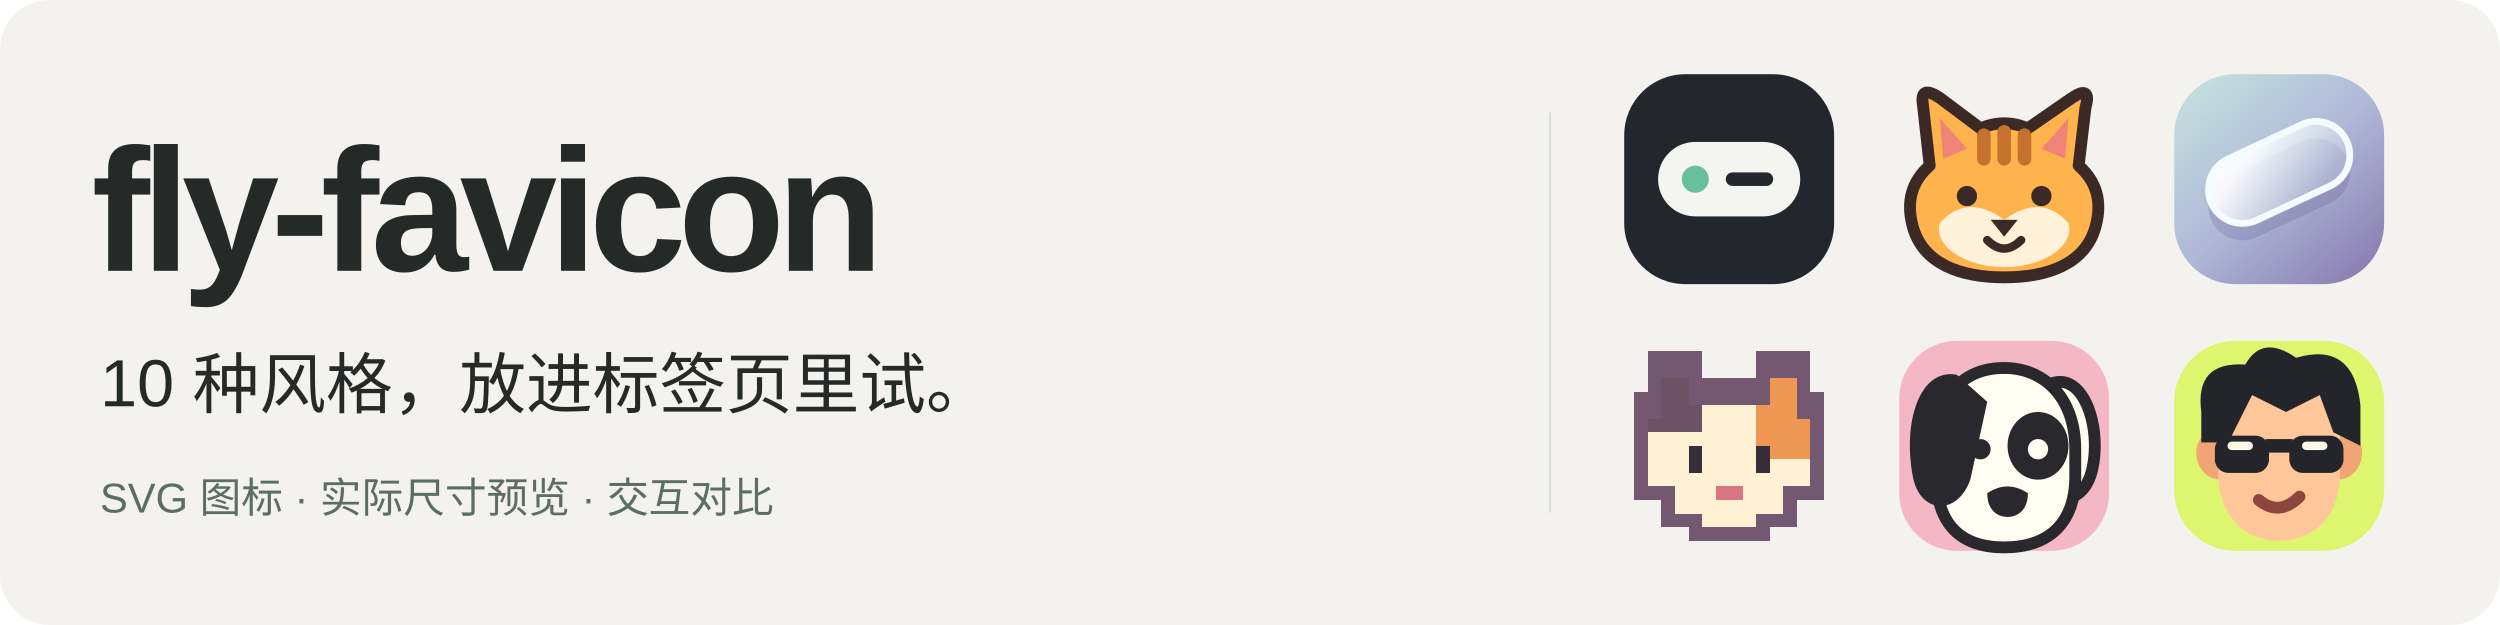
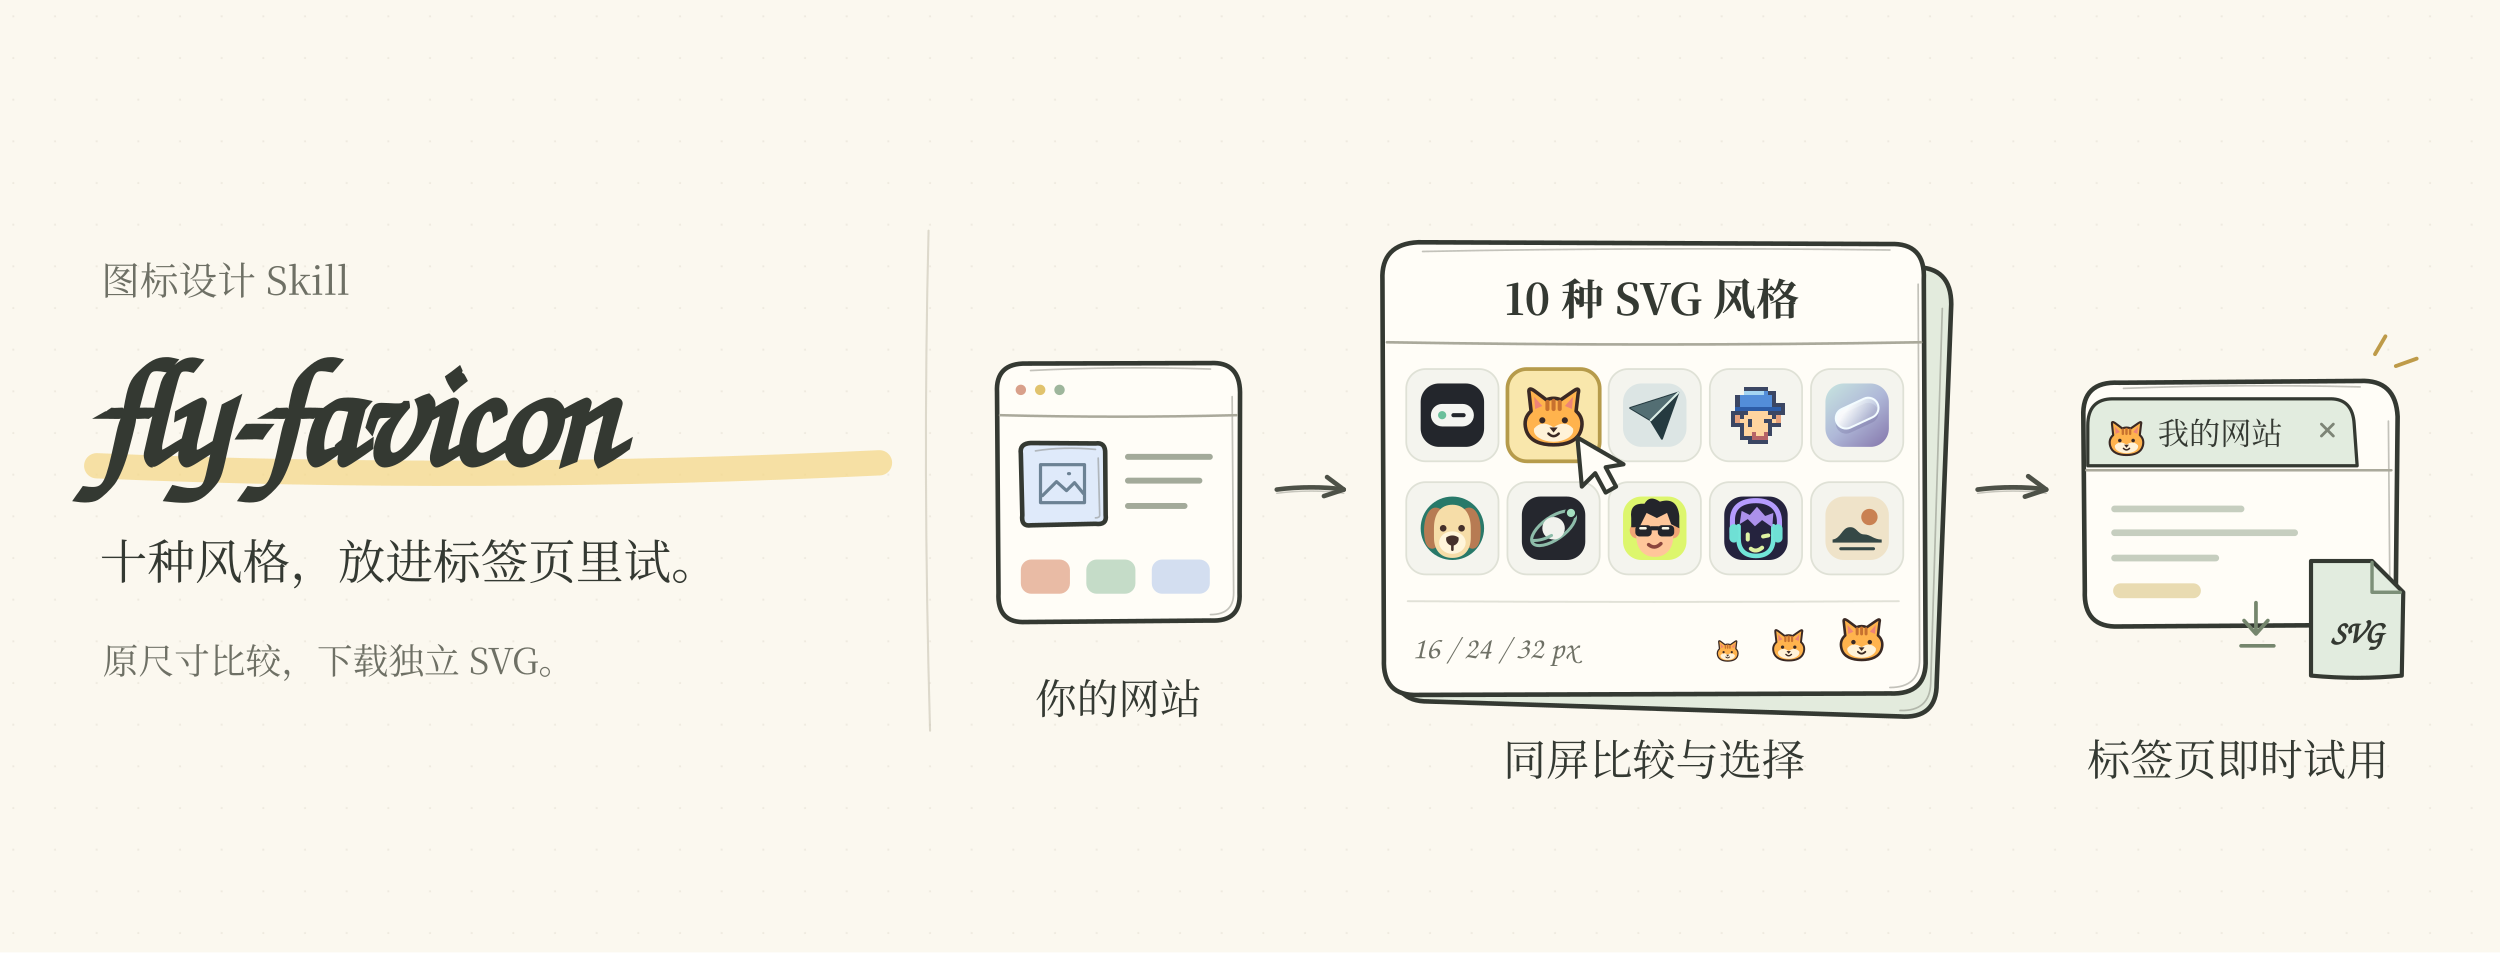
- <svg xmlns="http://www.w3.org/2000/svg" width="1200" height="300" viewBox="0 0 1200 300" role="img" aria-labelledby="hero-title hero-desc">
-   <rect width="1200" height="300" rx="24" fill="#f3f2ee" />
-   <g font-family="Segoe UI, Microsoft YaHei, Arial, sans-serif" fill="#252a28">
-     <text x="44" y="130" font-size="84" font-weight="700" letter-spacing="-4">fly-favicon</text>
-     <text x="48" y="195" font-size="32" font-weight="500">10 种风格，放进标签页里试。</text>
-     <text x="48" y="246" font-size="20" fill="#5c6c67">SVG 图标 · 实际尺寸预览 · 交互对比</text>
-   </g>
-   <path d="M744 54V246" stroke="#d6dcd5" stroke-width="1" />
-   <svg width="104" height="104" viewBox="0 0 64 64" fill="none" x="778" y="34">
+ <svg xmlns="http://www.w3.org/2000/svg" width="1680" height="640" viewBox="0 0 1680 640" role="img" aria-labelledby="hero-zh-title hero-zh-desc">
+   <rect width="1680" height="640" fill="#FBF8EF" />
+   <defs>
+     <pattern id="paper-dots" width="28" height="28" patternUnits="userSpaceOnUse">
+       <circle cx="9" cy="11" r=".7" fill="#A69C87" opacity=".16" />
+     </pattern>
+   </defs>
+   <rect width="1680" height="640" fill="url(#paper-dots)" />
+   <path d="M65 313 Q320 324 591 311" fill="none" stroke="#F4D786" stroke-width="17" opacity="0.72" stroke-linecap="round" stroke-linejoin="round" />
+   <path d="M624 155 Q620 316 625 491" fill="none" stroke="#CCC7B9" stroke-width="1.4" opacity="0.65" stroke-linecap="round" stroke-linejoin="round" />
+   <g transform="rotate(0 751.5 331)">
+     <path d="M689.56 244.3 Q669 244 670 263.56 L671 398.44 Q670 419 689.56 418 L813.44 417 Q834 418 833 398.44 L833.3 263.56 Q833 243 813.44 244 Z" fill="#FFFDF7" stroke="#343932" stroke-width="3.1" opacity="1" stroke-linecap="round" stroke-linejoin="round" />
+     <path d="M692.56 249 Q751.5 246 813.44 248 M828 266.56 L829 398.44 Q829 413 813.44 413" fill="none" stroke="#68695F" stroke-width="1.15" opacity="0.4" stroke-linecap="round" stroke-linejoin="round" />
+   </g>
+   <path d="M672 279 Q751 281 831 279" fill="none" stroke="#AAA99B" stroke-width="1.7" opacity="1" stroke-linecap="round" stroke-linejoin="round" />
+   <circle cx="686" cy="262" r="3.5" fill="#D9A08A" />
+   <circle cx="699" cy="262" r="3.5" fill="#E1C36D" />
+   <circle cx="712" cy="262" r="3.5" fill="#9EB69C" />
+   <g transform="rotate(0 714.5 325.5)">
+     <path d="M692.84 297.7 Q685 298 686 304.84 L687 346.16 Q686 354 692.84 353 L736.16 352 Q744 353 743 346.16 L742.7 304.84 Q743 297 736.16 298 Z" fill="#DFEAFA" stroke="#343932" stroke-width="3.1" opacity="1" stroke-linecap="round" stroke-linejoin="round" />
+     <path d="M695.84 303 Q714.5 300 736.16 302 M738 307.84 L739 346.16 Q739 348 736.16 348" fill="none" stroke="#68695F" stroke-width="1.15" opacity="0.4" stroke-linecap="round" stroke-linejoin="round" />
+   </g>
+   <g transform="translate(692.5 303.5) scale(0.672)">
+     <path d="M10 13 H54 V51 H10 Z M12 44 L26 30 L36 39 L44 31 L53 42 M38 22 H39" fill="none" stroke="#6C8294" stroke-width="3.2" opacity="1" stroke-linecap="round" stroke-linejoin="round" />
+   </g>
+   <path d="M758 307 L813 307 M758 323 L806 323 M758 340 L796 340" fill="none" stroke="#A3AA9A" stroke-width="4" opacity="1" stroke-linecap="round" stroke-linejoin="round" />
+   <rect x="686" y="376" width="33" height="23" rx="7" fill="#E9BBA5" />
+   <rect x="730" y="376" width="33" height="23" rx="7" fill="#C5DCC8" />
+   <rect x="774" y="376" width="39" height="23" rx="7" fill="#D3DEF0" />
+   <path d="M858 329 C872.4 327 890.85 327 903 329" fill="none" stroke="#4D5147" stroke-width="3.1" opacity="1" stroke-linecap="round" stroke-linejoin="round" />
+   <g transform="translate(0 2.5)">
+     <path d="M858 329 C872.4 327 890.85 327 903 329" fill="none" stroke="#4D5147" stroke-width="1" opacity="0.3" stroke-linecap="round" stroke-linejoin="round" />
+   </g>
+   <path d="M889.697 333.362 L903 329 L891.797 320.604" fill="none" stroke="#4D5147" stroke-width="3.1" opacity="1" stroke-linecap="round" stroke-linejoin="round" />
+   <g transform="rotate(2 1123.5 325.5)">
+     <path d="M965 174.9 Q940 174 941 198 L942 453 Q941 478 965 477 L1282 476 Q1307 477 1306 453 L1306.9 198 Q1306 173 1282 174 Z" fill="#E3EBDD" stroke="#343932" stroke-width="3.1" opacity="1" stroke-linecap="round" stroke-linejoin="round" />
+     <path d="M968 179 Q1123.5 176 1282 178 M1301 201 L1302 453 Q1302 472 1282 472" fill="none" stroke="#68695F" stroke-width="1.15" opacity="0.4" stroke-linecap="round" stroke-linejoin="round" />
+   </g>
+   <g transform="rotate(0 1111.5 315.5)">
+     <path d="M953 162.8 Q928 164 929 188 L930 443 Q929 468 953 467 L1270 466 Q1295 467 1294 443 L1292.8 188 Q1294 163 1270 164 Z" fill="#FFFDF7" stroke="#343932" stroke-width="3.1" opacity="1" stroke-linecap="round" stroke-linejoin="round" />
+     <path d="M956 169 Q1111.5 166 1270 168 M1289 191 L1290 443 Q1290 462 1270 462" fill="none" stroke="#68695F" stroke-width="1.15" opacity="0.4" stroke-linecap="round" stroke-linejoin="round" />
+   </g>
+   <path d="M932 230 Q1110 233 1291 230" fill="none" stroke="#AAA99B" stroke-width="1.8" opacity="1" stroke-linecap="round" stroke-linejoin="round" />
+   <rect x="945" y="248" width="62" height="62" rx="13" fill="#F4F4EE" stroke="#DFE1D6" stroke-width="1.2" />
+   <svg viewBox="0 0 64 64" fill="none" x="954" y="257" width="44" height="44">
    <rect x="1" y="1" width="62" height="62" rx="18" fill="#23262C" />
    <rect x="11" y="21" width="42" height="22" rx="11" fill="#F4F5F1" />
    <circle cx="22" cy="32" r="4" fill="#6ABF9B" />
    <path d="M33 32H43" stroke="#23262C" stroke-width="4" stroke-linecap="round" />
  </svg>
-   <svg width="104" height="104" viewBox="0 0 64 64" fill="none" x="910" y="34">
-     <path d="M10 28 8 10Q7 4 13 8L25 17Q32 14 39 17L52 8Q58 4 56 11L54 28Q62 35 59 46C56 57 45 61 32 61S8 57 5 46Q2 35 10 28Z" fill="#FFB34D" stroke="#3A2924" stroke-width="3.5" stroke-linejoin="round" />
-     <path d="m13 14 8 9-7 3Zm38 0-8 9 7 3Z" fill="#ED8477" />
-     <path d="M26 19v7m6-8v8m6-7v7" stroke="#C7712F" stroke-width="4" stroke-linecap="round" />
-     <path d="M13 45q8-9 19-1 11-8 19 1c2 7-8 13-19 13S11 52 13 45Z" fill="#FFF2D8" />
-     <circle cx="21" cy="37" r="3" fill="#3A2924" />
-     <circle cx="43" cy="37" r="3" fill="#3A2924" />
-     <path d="M28 44h8l-4 5Z" fill="#3A2924" />
-     <path d="M27 50q5 5 10 0" stroke="#3A2924" stroke-width="2.5" stroke-linecap="round" />
-   </svg>
-   <svg width="104" height="104" viewBox="0 0 64 64" fill="none" x="1042" y="34">
+   <rect x="1013" y="248" width="62" height="62" rx="13" fill="#F9E7AC" stroke="#B69B4B" stroke-width="2.5" />
+   <svg viewBox="0 0 64 64" fill="none" x="1022" y="257" width="44" height="44">
+     <path d="M10 28 8 10Q7 4 13 8L25 17Q32 14 39 17L52 8Q58 4 56 11L54 28Q62 35 59 46C56 57 45 61 32 61S8 57 5 46Q2 35 10 28Z" fill="#FFB34D" stroke="#3A2924" stroke-width="3.5" stroke-linejoin="round" />
+     <path d="m13 14 8 9-7 3Zm38 0-8 9 7 3Z" fill="#ED8477" />
+     <path d="M26 19v7m6-8v8m6-7v7" stroke="#C7712F" stroke-width="4" stroke-linecap="round" />
+     <path d="M13 45q8-9 19-1 11-8 19 1c2 7-8 13-19 13S11 52 13 45Z" fill="#FFF2D8" />
+     <circle cx="21" cy="37" r="3" fill="#3A2924" />
+     <circle cx="43" cy="37" r="3" fill="#3A2924" />
+     <path d="M28 44h8l-4 5Z" fill="#3A2924" />
+     <path d="M27 50q5 5 10 0" stroke="#3A2924" stroke-width="2.5" stroke-linecap="round" />
+   </svg>
+   <rect x="1081" y="248" width="62" height="62" rx="13" fill="#F4F4EE" stroke="#DFE1D6" stroke-width="1.2" />
+   <svg viewBox="0 0 64 64" fill="none" x="1090" y="257" width="44" height="44">
+     <rect x="1" y="1" width="62" height="62" rx="18" fill="#DCE5E4" />
+     <path d="M8 25L55 10L39 55L28 37L8 25Z" fill="#253A40" stroke="#253A40" stroke-width="2" stroke-linejoin="round" />
+     <path d="M8 25L55 10L28 37L8 25Z" fill="#536E73" />
+     <path d="M28 37L55 10" stroke="#DBEEE7" stroke-width="2" stroke-linecap="round" />
+   </svg>
+   <rect x="1149" y="248" width="62" height="62" rx="13" fill="#F4F4EE" stroke="#DFE1D6" stroke-width="1.2" />
+   <svg viewBox="0 0 64 64" fill="none" shape-rendering="crispEdges" x="1158" y="257" width="44" height="44">
+     <path d="M20 4h24v4h8v12h8v12h-4v12h-8v8h-4v8H24v-4h-8V44H8V28h4V12h8Z" fill="#3B4663" />
+     <path d="M16 28h36v12h-8v12h-4v4H28v-4h-8V40h-4Z" fill="#FFD49F" />
+     <path d="M12 32h4v8h-4Zm40 0h4v8h-4Z" fill="#E7A17C" />
+     <path d="M20 8h24v4h4v12H16V12h4Z" fill="#538DD9" />
+     <path d="M20 8h20v4H20Z" fill="#A4D4F2" />
+     <path d="M12 24h44v4H12Z" fill="#2D5CA7" />
+     <path d="M16 28h8v4h-4v4h-4Zm28 0h8v8h-4v-4h-4Z" fill="#3B4663" />
+     <path d="M24 36h4v8h-4Zm16 0h8v4h-8Z" fill="#3B4663" />
+     <path d="M28 48h4v4h8v-4h4v8H28Z" fill="#B76467" />
+   </svg>
+   <rect x="1217" y="248" width="62" height="62" rx="13" fill="#F4F4EE" stroke="#DFE1D6" stroke-width="1.2" />
+   <svg viewBox="0 0 64 64" fill="none" x="1226" y="257" width="44" height="44">
    <defs>
-       <linearGradient id="hero-glass-surface" x1="7" y1="6" x2="55" y2="61" gradientUnits="userSpaceOnUse">
+       <linearGradient id="candidate-4-surface" x1="7" y1="6" x2="55" y2="61" gradientUnits="userSpaceOnUse">
        <stop stop-color="#C3DDDE" />
        <stop offset=".5" stop-color="#AFB8D8" />
        <stop offset="1" stop-color="#8B80B2" />
      </linearGradient>
-       <linearGradient id="hero-glass-glass" x1="25" y1="22" x2="37" y2="42" gradientUnits="userSpaceOnUse">
+       <linearGradient id="candidate-4-glass" x1="25" y1="22" x2="37" y2="42" gradientUnits="userSpaceOnUse">
        <stop stop-color="#FFFFFF" stop-opacity=".92" />
        <stop offset="1" stop-color="#E7F2F7" stop-opacity=".3" />
      </linearGradient>
    </defs>
-     <rect x="1" y="1" width="62" height="62" rx="18" fill="url(#hero-glass-surface)" />
+     <rect x="1" y="1" width="62" height="62" rx="18" fill="url(#candidate-4-surface)" />
    <rect x="10" y="25" width="44" height="20" rx="10" transform="rotate(-25 32 35)" fill="#504A80" fill-opacity=".2" />
-     <rect x="10" y="20" width="44" height="20" rx="10" transform="rotate(-25 32 30)" fill="url(#hero-glass-glass)" stroke="#F3FCFF" stroke-width="2" />
-   </svg>
-   <svg width="104" height="104" viewBox="0 0 64 64" fill="none" shape-rendering="crispEdges" x="778" y="162">
-     <path d="M8 4h16v8h16V4h16v12h4v32h-8v8h-8v4H20v-4h-8v-8H4V16h4Z" fill="#745771" />
-     <path d="M12 12h8v8h24v-8h8v12h4v20h-8v8h-8v4H24v-4h-8v-8H8V24h4Z" fill="#FFF1D4" />
-     <path d="M12 12h8v8h4v8H8v-4h4Z" fill="#6B5264" />
-     <path d="M44 12h8v12h4v12H40V20h4Z" fill="#EF9856" />
-     <path d="M20 32h4v8h-4Zm20 0h4v8h-4Z" fill="#382D3A" />
-     <path d="M28 44h8v4h-8Z" fill="#D87683" />
-   </svg>
-   <svg width="104" height="104" viewBox="0 0 64 64" fill="none" x="910" y="162">
-     <rect x="1" y="1" width="62" height="62" rx="17" fill="#F4B7C5" />
-     <path d="M45 14c10-5 16 12 13 25-2 9-10 12-16 3Z" fill="#FFFCF1" stroke="#29292D" stroke-width="3.5" stroke-linejoin="round" />
-     <path d="M12 32c0-15 8-23 20-23s21 9 21 24v8c0 14-8 21-21 21S12 55 12 41Z" fill="#FFFCF1" stroke="#29292D" stroke-width="3.5" />
-     <path d="M18 11C7 9 2 25 5 41c2 11 13 12 17 1l5-23Z" fill="#29292D" />
-     <ellipse cx="42" cy="32" rx="9" ry="10" fill="#29292D" />
-     <circle cx="25" cy="33" r="3" fill="#29292D" />
-     <circle cx="42" cy="33" r="3" fill="#FFFCF1" />
-     <path d="M27 46q6-4 12 0c0 5-3 7-6 7s-6-2-6-7Z" fill="#29292D" />
-   </svg>
-   <svg width="104" height="104" viewBox="0 0 64 64" fill="none" x="1042" y="162">
+     <rect x="10" y="20" width="44" height="20" rx="10" transform="rotate(-25 32 30)" fill="url(#candidate-4-glass)" stroke="#F3FCFF" stroke-width="2" />
+   </svg>
+   <rect x="945" y="324" width="62" height="62" rx="13" fill="#F4F4EE" stroke="#DFE1D6" stroke-width="1.2" />
+   <svg viewBox="0 0 64 64" fill="none" x="954" y="333" width="44" height="44">
+     <circle cx="32" cy="32" r="31" fill="#287969" />
+     <path d="M20 13C9 7 2 24 5 43c2 12 12 12 16 0l5-22Zm24 0c11-6 18 11 15 30-2 12-12 12-16 0l-5-22Z" fill="#B77B53" />
+     <path d="M14 32c0-15 7-23 18-23s18 8 18 23v9c0 13-7 20-18 20S14 54 14 41Z" fill="#F6DDA8" />
+     <ellipse cx="32" cy="46" rx="13" ry="11" fill="#FFF5DB" />
+     <circle cx="23" cy="32" r="3.25" fill="#45302B" />
+     <circle cx="41" cy="32" r="3.25" fill="#45302B" />
+     <path d="M26 41q6-4 12 0c1 5-3 8-6 8s-7-3-6-8Z" fill="#45302B" />
+     <path d="M32 48v5" stroke="#45302B" stroke-width="2.5" stroke-linecap="round" />
+   </svg>
+   <rect x="1013" y="324" width="62" height="62" rx="13" fill="#F4F4EE" stroke="#DFE1D6" stroke-width="1.2" />
+   <svg viewBox="0 0 64 64" fill="none" x="1022" y="333" width="44" height="44">
+     <rect x="1" y="1" width="62" height="62" rx="18" fill="#25272E" />
+     <ellipse cx="32" cy="32" rx="25" ry="11" transform="rotate(-35 32 32)" stroke="#8DBCA9" stroke-width="3" />
+     <circle cx="32" cy="32" r="11" fill="#F1F2ED" />
+     <path d="M12 44C17 44 23 43 30 39" stroke="#8DBCA9" stroke-width="3" stroke-linecap="round" />
+     <circle cx="49" cy="17" r="5" fill="#A5E0C0" stroke="#25272E" stroke-width="2" />
+   </svg>
+   <rect x="1081" y="324" width="62" height="62" rx="13" fill="#F4F4EE" stroke="#DFE1D6" stroke-width="1.2" />
+   <svg viewBox="0 0 64 64" fill="none" x="1090" y="333" width="44" height="44">
    <rect x="1" y="1" width="62" height="62" rx="18" fill="#DDF66D" />
    <path d="M15 29c-10-4-10 13 0 13Zm34 0c10-4 10 13 0 13Z" fill="#F1A575" />
    <path d="M14 25c0-14 8-20 18-20s18 6 18 20v15c0 12-7 20-18 20S14 52 14 40Z" fill="#FFC69A" />
    <path d="M9 31V22Q7 7 22 8q5-9 15-2 17-5 19 14v12l-8-4-4-11-10 5-10-5-7 14Z" fill="#24252B" />
    <rect x="13" y="29" width="16" height="11" rx="4" fill="#24252B" />
    <rect x="35" y="29" width="16" height="11" rx="4" fill="#24252B" />
    <path d="M28 32h8" stroke="#24252B" stroke-width="4" />
    <path d="m18 32 5 0m17 0h5" stroke="#FCF8E8" stroke-width="2.5" stroke-linecap="round" />
    <path d="M26 48q6 5 12-1" stroke="#8C463D" stroke-width="3.5" stroke-linecap="round" />
  </svg>
+   <rect x="1149" y="324" width="62" height="62" rx="13" fill="#F4F4EE" stroke="#DFE1D6" stroke-width="1.2" />
+   <svg viewBox="0 0 64 64" fill="none" x="1158" y="333" width="44" height="44">
+     <rect x="1" y="1" width="62" height="62" rx="18" fill="#25233E" />
+     <path d="M15 30v12c0 11 6 17 17 17s17-6 17-17V30" stroke="#72E6D9" stroke-width="4.5" stroke-linecap="round" />
+     <path d="M9 36V24C9 11 18 5 32 5s23 7 23 21v10" stroke="#B59CFF" stroke-width="5" stroke-linecap="round" />
+     <path d="m16 28 2-13 8 4 7-8 8 9 8-3-1 14-10-7-7 6-7-7Z" fill="#AC91EB" />
+     <rect x="6" y="28" width="9" height="18" rx="4.5" fill="#6FE0D5" />
+     <rect x="49" y="28" width="9" height="18" rx="4.5" fill="#6FE0D5" />
+     <path d="M24 38v5m15-3 5-1" stroke="#DFF2A3" stroke-width="4" stroke-linecap="round" />
+     <path d="M27 52q5 4 11-1" stroke="#DFF2A3" stroke-width="4" stroke-linecap="round" />
+   </svg>
+   <rect x="1217" y="324" width="62" height="62" rx="13" fill="#F4F4EE" stroke="#DFE1D6" stroke-width="1.2" />
+   <svg viewBox="0 0 64 64" fill="none" x="1226" y="333" width="44" height="44">
+     <rect x="1" y="1" width="62" height="62" rx="18" fill="#EFE3C9" />
+     <circle cx="44" cy="21" r="8" fill="#C98152" />
+     <path d="M8 43C16 42 17 32 24 31C32 30 32 38 39 38C45 38 48 43 56 43V46H8V43Z" fill="#354846" />
+     <path d="M16 52H48" stroke="#354846" stroke-width="3" stroke-linecap="round" />
+   </svg>
+   <path d="M1060 294 L1063 327 L1072 318 L1079 331 L1086 327 L1079 314 L1091 312 Z" fill="#FFFDF7" stroke="#343932" stroke-width="2.8" opacity="1" stroke-linecap="round" stroke-linejoin="round" />
+   <path d="M946 404 Q1112 405 1276 404" fill="none" stroke="#E1E1D7" stroke-width="1.3" opacity="1" stroke-linecap="round" stroke-linejoin="round" />
+   <svg viewBox="0 0 64 64" fill="none" x="1153" y="429" width="16" height="16">
+     <path d="M10 28 8 10Q7 4 13 8L25 17Q32 14 39 17L52 8Q58 4 56 11L54 28Q62 35 59 46C56 57 45 61 32 61S8 57 5 46Q2 35 10 28Z" fill="#FFB34D" stroke="#3A2924" stroke-width="3.5" stroke-linejoin="round" />
+     <path d="m13 14 8 9-7 3Zm38 0-8 9 7 3Z" fill="#ED8477" />
+     <path d="M26 19v7m6-8v8m6-7v7" stroke="#C7712F" stroke-width="4" stroke-linecap="round" />
+     <path d="M13 45q8-9 19-1 11-8 19 1c2 7-8 13-19 13S11 52 13 45Z" fill="#FFF2D8" />
+     <circle cx="21" cy="37" r="3" fill="#3A2924" />
+     <circle cx="43" cy="37" r="3" fill="#3A2924" />
+     <path d="M28 44h8l-4 5Z" fill="#3A2924" />
+     <path d="M27 50q5 5 10 0" stroke="#3A2924" stroke-width="2.5" stroke-linecap="round" />
+   </svg>
+   <svg viewBox="0 0 64 64" fill="none" x="1190" y="421" width="24" height="24">
+     <path d="M10 28 8 10Q7 4 13 8L25 17Q32 14 39 17L52 8Q58 4 56 11L54 28Q62 35 59 46C56 57 45 61 32 61S8 57 5 46Q2 35 10 28Z" fill="#FFB34D" stroke="#3A2924" stroke-width="3.5" stroke-linejoin="round" />
+     <path d="m13 14 8 9-7 3Zm38 0-8 9 7 3Z" fill="#ED8477" />
+     <path d="M26 19v7m6-8v8m6-7v7" stroke="#C7712F" stroke-width="4" stroke-linecap="round" />
+     <path d="M13 45q8-9 19-1 11-8 19 1c2 7-8 13-19 13S11 52 13 45Z" fill="#FFF2D8" />
+     <circle cx="21" cy="37" r="3" fill="#3A2924" />
+     <circle cx="43" cy="37" r="3" fill="#3A2924" />
+     <path d="M28 44h8l-4 5Z" fill="#3A2924" />
+     <path d="M27 50q5 5 10 0" stroke="#3A2924" stroke-width="2.5" stroke-linecap="round" />
+   </svg>
+   <svg viewBox="0 0 64 64" fill="none" x="1235" y="413" width="32" height="32">
+     <path d="M10 28 8 10Q7 4 13 8L25 17Q32 14 39 17L52 8Q58 4 56 11L54 28Q62 35 59 46C56 57 45 61 32 61S8 57 5 46Q2 35 10 28Z" fill="#FFB34D" stroke="#3A2924" stroke-width="3.5" stroke-linejoin="round" />
+     <path d="m13 14 8 9-7 3Zm38 0-8 9 7 3Z" fill="#ED8477" />
+     <path d="M26 19v7m6-8v8m6-7v7" stroke="#C7712F" stroke-width="4" stroke-linecap="round" />
+     <path d="M13 45q8-9 19-1 11-8 19 1c2 7-8 13-19 13S11 52 13 45Z" fill="#FFF2D8" />
+     <circle cx="21" cy="37" r="3" fill="#3A2924" />
+     <circle cx="43" cy="37" r="3" fill="#3A2924" />
+     <path d="M28 44h8l-4 5Z" fill="#3A2924" />
+     <path d="M27 50q5 5 10 0" stroke="#3A2924" stroke-width="2.5" stroke-linecap="round" />
+   </svg>
+   <path d="M1329 329 C1343.72 327 1362.58 327 1375 329" fill="none" stroke="#4D5147" stroke-width="3.2" opacity="1" stroke-linecap="round" stroke-linejoin="round" />
+   <g transform="translate(0 2.5)">
+     <path d="M1329 329 C1343.72 327 1362.58 327 1375 329" fill="none" stroke="#4D5147" stroke-width="1" opacity="0.3" stroke-linecap="round" stroke-linejoin="round" />
+   </g>
+   <path d="M1360.763 333.723 L1375 329 L1362.966 320.046" fill="none" stroke="#4D5147" stroke-width="3.2" opacity="1" stroke-linecap="round" stroke-linejoin="round" />
+   <g transform="rotate(0 1505 338.5)">
+     <path d="M1424 257.2 Q1399 256 1400 280 L1401 397 Q1400 422 1424 421 L1586 420 Q1611 421 1610 397 L1611.2 280 Q1610 255 1586 256 Z" fill="#FFFDF7" stroke="#343932" stroke-width="3.1" opacity="1" stroke-linecap="round" stroke-linejoin="round" />
+     <path d="M1427 261 Q1505 258 1586 260 M1605 283 L1606 397 Q1606 416 1586 416" fill="none" stroke="#68695F" stroke-width="1.15" opacity="0.4" stroke-linecap="round" stroke-linejoin="round" />
+   </g>
+   <path d="M1402 316 L1607 316" fill="none" stroke="#AAA99B" stroke-width="1.7" opacity="1" stroke-linecap="round" stroke-linejoin="round" />
+   <path d="M1403 313 L1403 286 Q1403 268 1420 268 L1566 268 Q1581 268 1582 285 L1584 313 Z" fill="#E2ECDF" stroke="#343932" stroke-width="2.2" opacity="1" stroke-linecap="round" stroke-linejoin="round" />
+   <svg viewBox="0 0 64 64" fill="none" x="1416" y="281" width="26" height="26">
+     <path d="M10 28 8 10Q7 4 13 8L25 17Q32 14 39 17L52 8Q58 4 56 11L54 28Q62 35 59 46C56 57 45 61 32 61S8 57 5 46Q2 35 10 28Z" fill="#FFB34D" stroke="#3A2924" stroke-width="3.5" stroke-linejoin="round" />
+     <path d="m13 14 8 9-7 3Zm38 0-8 9 7 3Z" fill="#ED8477" />
+     <path d="M26 19v7m6-8v8m6-7v7" stroke="#C7712F" stroke-width="4" stroke-linecap="round" />
+     <path d="M13 45q8-9 19-1 11-8 19 1c2 7-8 13-19 13S11 52 13 45Z" fill="#FFF2D8" />
+     <circle cx="21" cy="37" r="3" fill="#3A2924" />
+     <circle cx="43" cy="37" r="3" fill="#3A2924" />
+     <path d="M28 44h8l-4 5Z" fill="#3A2924" />
+     <path d="M27 50q5 5 10 0" stroke="#3A2924" stroke-width="2.5" stroke-linecap="round" />
+   </svg>
+   <path d="M1560 285 l8 8 M1568 285 l-8 8" fill="none" stroke="#7D8476" stroke-width="1.9" opacity="1" stroke-linecap="round" stroke-linejoin="round" />
+   <path d="M1421 342 L1506 342 M1421 358 L1542 358 M1421 375 L1489 375" fill="none" stroke="#C6CEBF" stroke-width="4.5" opacity="1" stroke-linecap="round" stroke-linejoin="round" />
+   <rect x="1420" y="392" width="59" height="10" rx="5" fill="#E9DBB1" />
+   <path d="M1553 377 L1594 377 L1615 398 L1614 454 Q1585 457 1553 454 Z" fill="#E2ECDF" stroke="#343932" stroke-width="2.8" opacity="1" stroke-linecap="round" stroke-linejoin="round" />
+   <path d="M1594 378 L1594 398 L1613 398" fill="none" stroke="#7C8F78" stroke-width="2.3" opacity="1" stroke-linecap="round" stroke-linejoin="round" />
+   <path d="M1516 405 L1516 424 M1508 417 L1516 426 L1524 417 M1506 434 L1528 434" fill="none" stroke="#75866D" stroke-width="2.5" opacity="1" stroke-linecap="round" stroke-linejoin="round" />
+   <path d="M1596 238 l7 -12 M1610 246 l14 -5" fill="none" stroke="#BE9B49" stroke-width="2.6" opacity="1" stroke-linecap="round" stroke-linejoin="round" />
+   <g data-label="0" transform="rotate(0 313 189)">
+     <text x="68" y="198.1" text-anchor="start" font-family="KaiTi, STKaiti, Kaiti SC, Noto Serif CJK SC, serif" font-size="26" font-weight="400" letter-spacing="0" fill="#6E7065">
+       <tspan x="68" dy="0">图标设计 Skill</tspan>
+     </text>
+   </g>
+   <g data-label="1" transform="rotate(0 335 277.5)">
+     <text x="60" y="312.85" text-anchor="start" font-family="Comic Sans MS, Segoe Print, Bradley Hand, cursive" font-size="101" font-weight="700" letter-spacing="-3.4" fill="#343932">
+       <tspan x="60" dy="0">fly-favicon</tspan>
+     </text>
+   </g>
+   <g data-label="2" transform="rotate(0 337 378)">
+     <text x="67" y="389.2" text-anchor="start" font-family="KaiTi, STKaiti, Kaiti SC, Noto Serif CJK SC, serif" font-size="32" font-weight="400" letter-spacing="0" fill="#343932">
+       <tspan x="67" dy="0">十种风格，放进标签页里试。</tspan>
+     </text>
+   </g>
+   <g data-label="3" transform="rotate(0 339 444.5)">
+     <text x="69" y="452.9" text-anchor="start" font-family="KaiTi, STKaiti, Kaiti SC, Noto Serif CJK SC, serif" font-size="24" font-weight="400" letter-spacing="0" fill="#6E7065">
+       <tspan x="69" dy="0">原尺寸比较，下载独立 SVG。</tspan>
+     </text>
+   </g>
+   <g data-label="4" transform="rotate(0 751.5 470)">
+     <text x="751.5" y="479.8" text-anchor="middle" font-family="KaiTi, STKaiti, Kaiti SC, Noto Serif CJK SC, serif" font-size="28" font-weight="400" letter-spacing="0" fill="#343932">
+       <tspan x="751.5" dy="0">你的网站</tspan>
+     </text>
+   </g>
+   <g data-label="5" transform="rotate(0 1110 201.5)">
+     <text x="1110" y="211.65" text-anchor="middle" font-family="KaiTi, STKaiti, Kaiti SC, Noto Serif CJK SC, serif" font-size="29" font-weight="700" letter-spacing="0" fill="#343932">
+       <tspan x="1110" dy="0">10 种 SVG 风格</tspan>
+     </text>
+   </g>
+   <g data-label="6" transform="rotate(0 1046.5 435)">
+     <text x="949" y="442.35" text-anchor="start" font-family="Comic Sans MS, Segoe Print, Bradley Hand, cursive" font-size="21" font-weight="400" letter-spacing="0" fill="#6E7065">
+       <tspan x="949" dy="0">16 / 24 / 32 px</tspan>
+     </text>
+   </g>
+   <g data-label="7" transform="rotate(0 1111.5 511)">
+     <text x="1111.5" y="521.15" text-anchor="middle" font-family="KaiTi, STKaiti, Kaiti SC, Noto Serif CJK SC, serif" font-size="29" font-weight="400" letter-spacing="0" fill="#343932">
+       <tspan x="1111.5" dy="0">同屏比较与选择</tspan>
+     </text>
+   </g>
+   <g data-label="8" transform="rotate(0 1504 291.5)">
+     <text x="1450" y="298.85" text-anchor="start" font-family="KaiTi, STKaiti, Kaiti SC, Noto Serif CJK SC, serif" font-size="21" font-weight="400" letter-spacing="0" fill="#343932">
+       <tspan x="1450" dy="0">我的网站</tspan>
+     </text>
+   </g>
+   <g data-label="9" transform="rotate(0 1584 424.5)">
+     <text x="1584" y="431.85" text-anchor="middle" font-family="Comic Sans MS, Segoe Print, Bradley Hand, cursive" font-size="21" font-weight="700" letter-spacing="0" fill="#343932">
+       <tspan x="1584" dy="0">SVG</tspan>
+     </text>
+   </g>
+   <g data-label="10" transform="rotate(0 1504 511)">
+     <text x="1504" y="521.15" text-anchor="middle" font-family="KaiTi, STKaiti, Kaiti SC, Noto Serif CJK SC, serif" font-size="29" font-weight="400" letter-spacing="0" fill="#343932">
+       <tspan x="1504" dy="0">标签页即时试用</tspan>
+     </text>
+   </g>
</svg>
